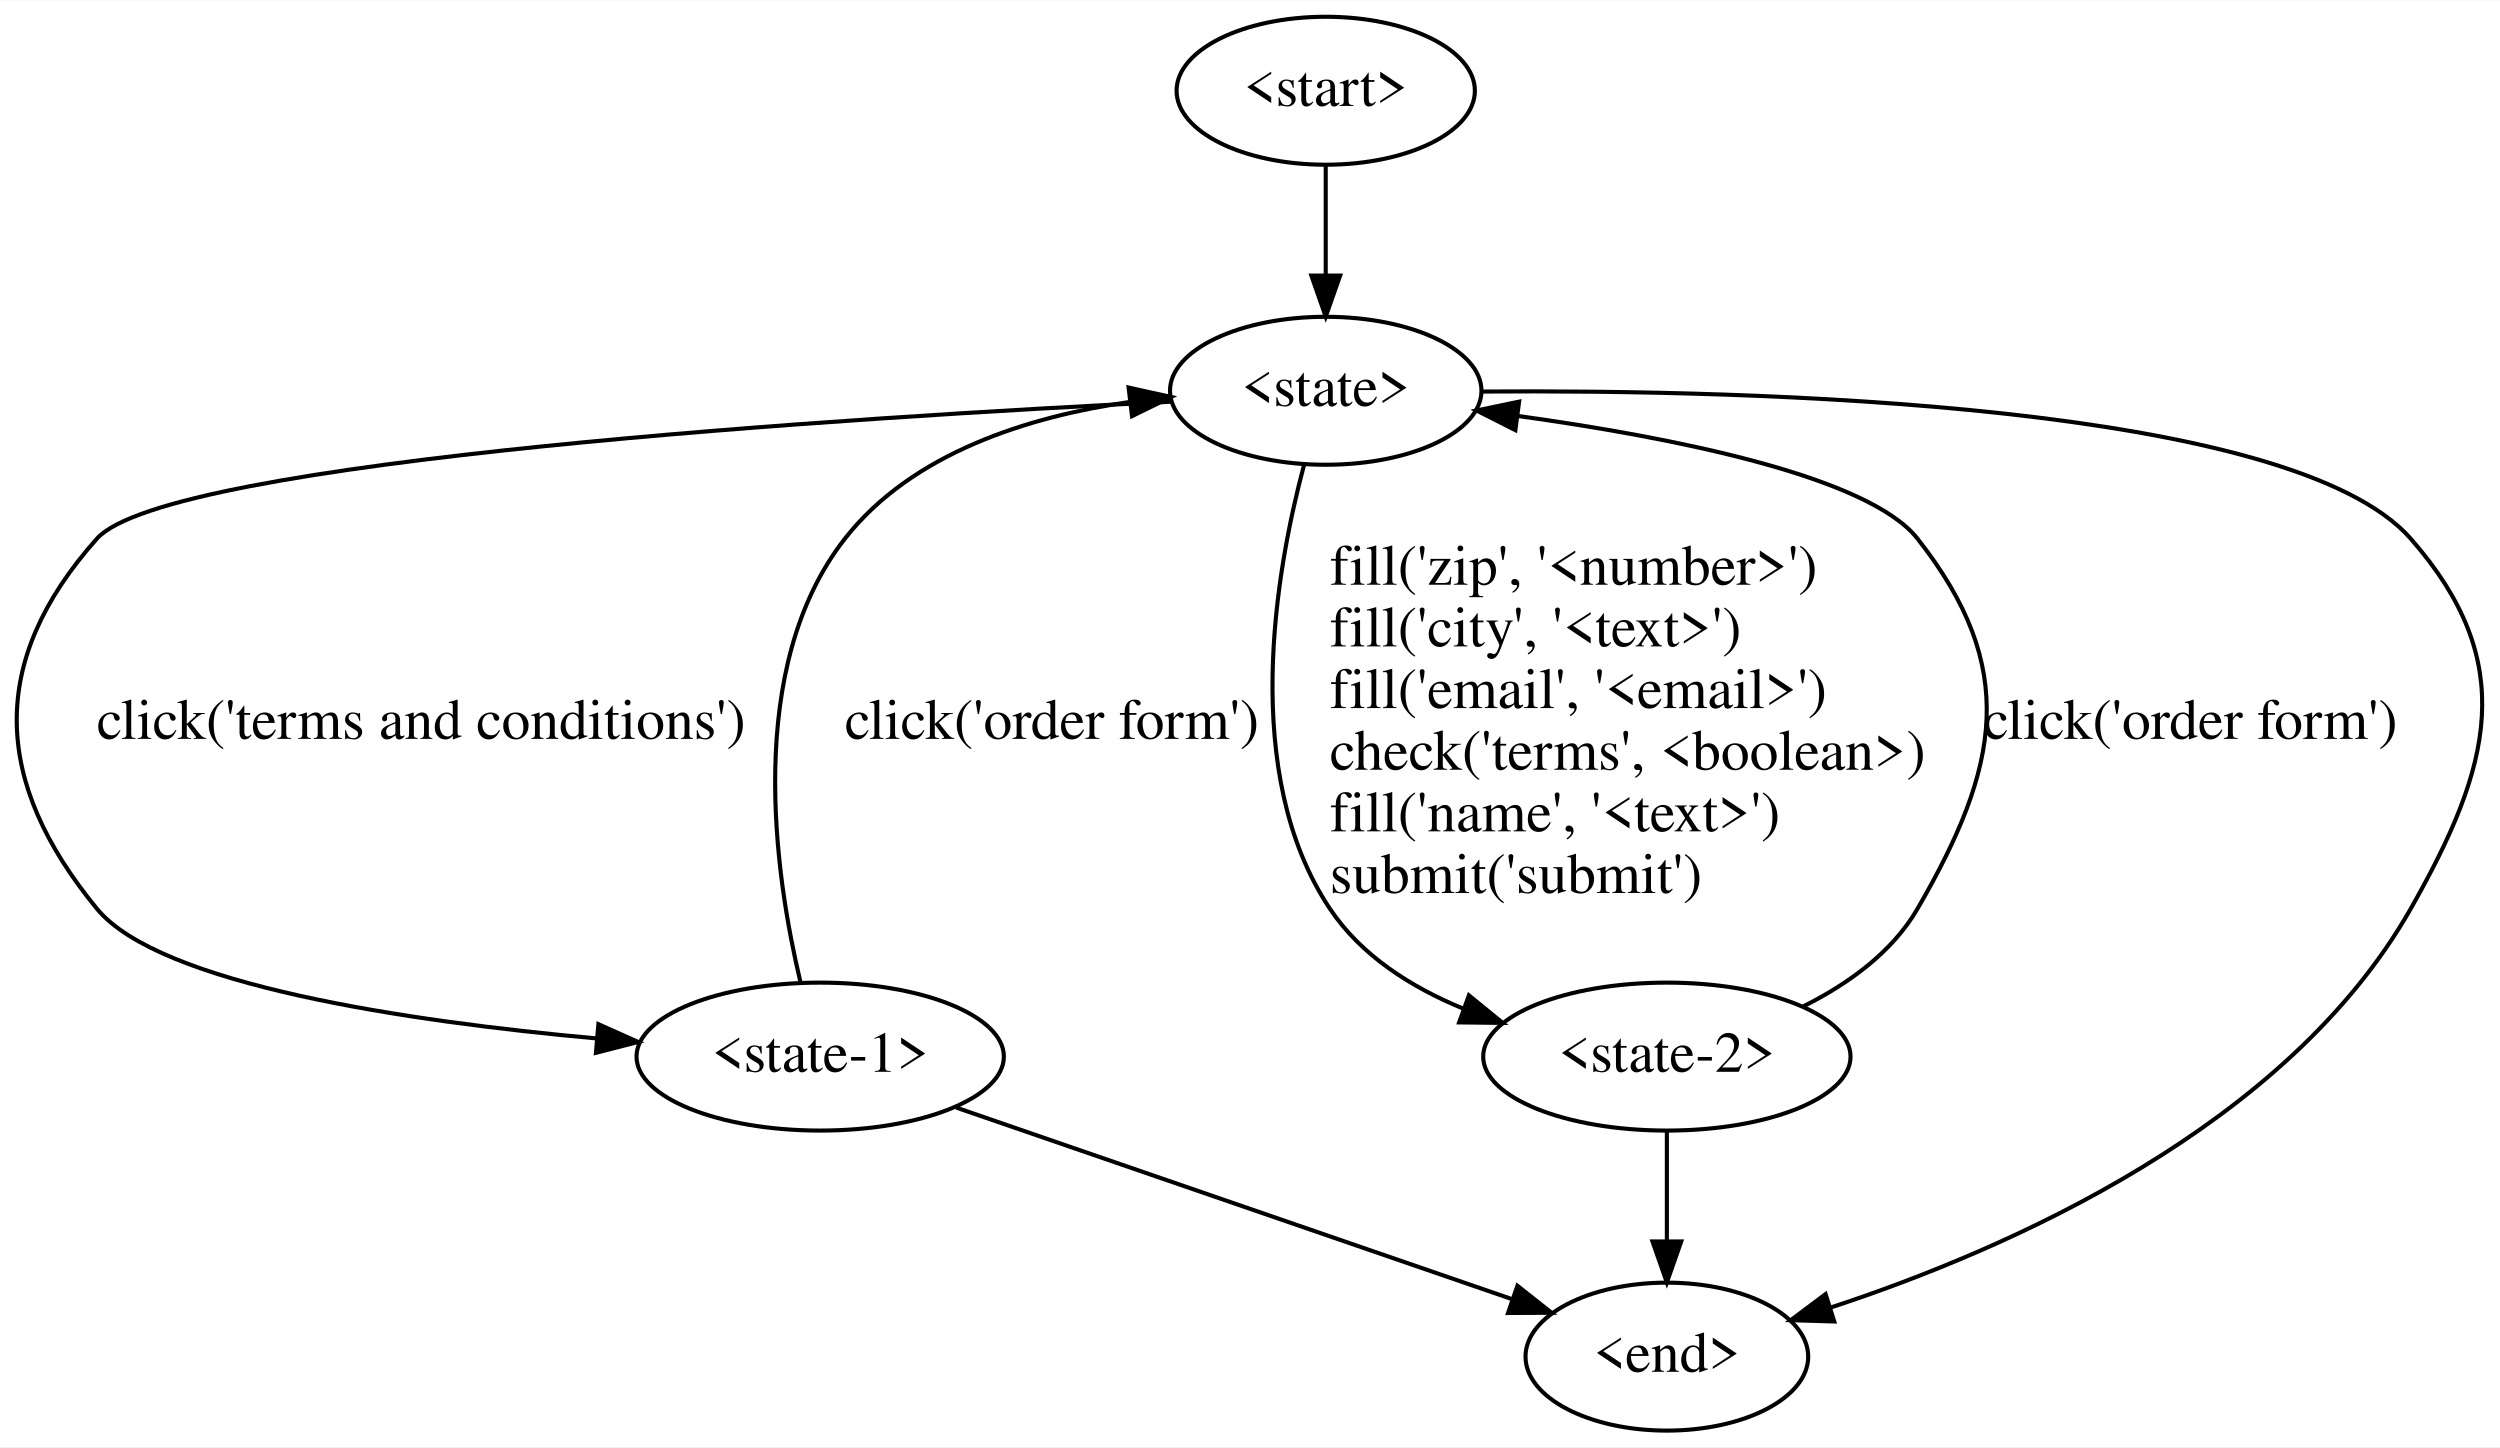
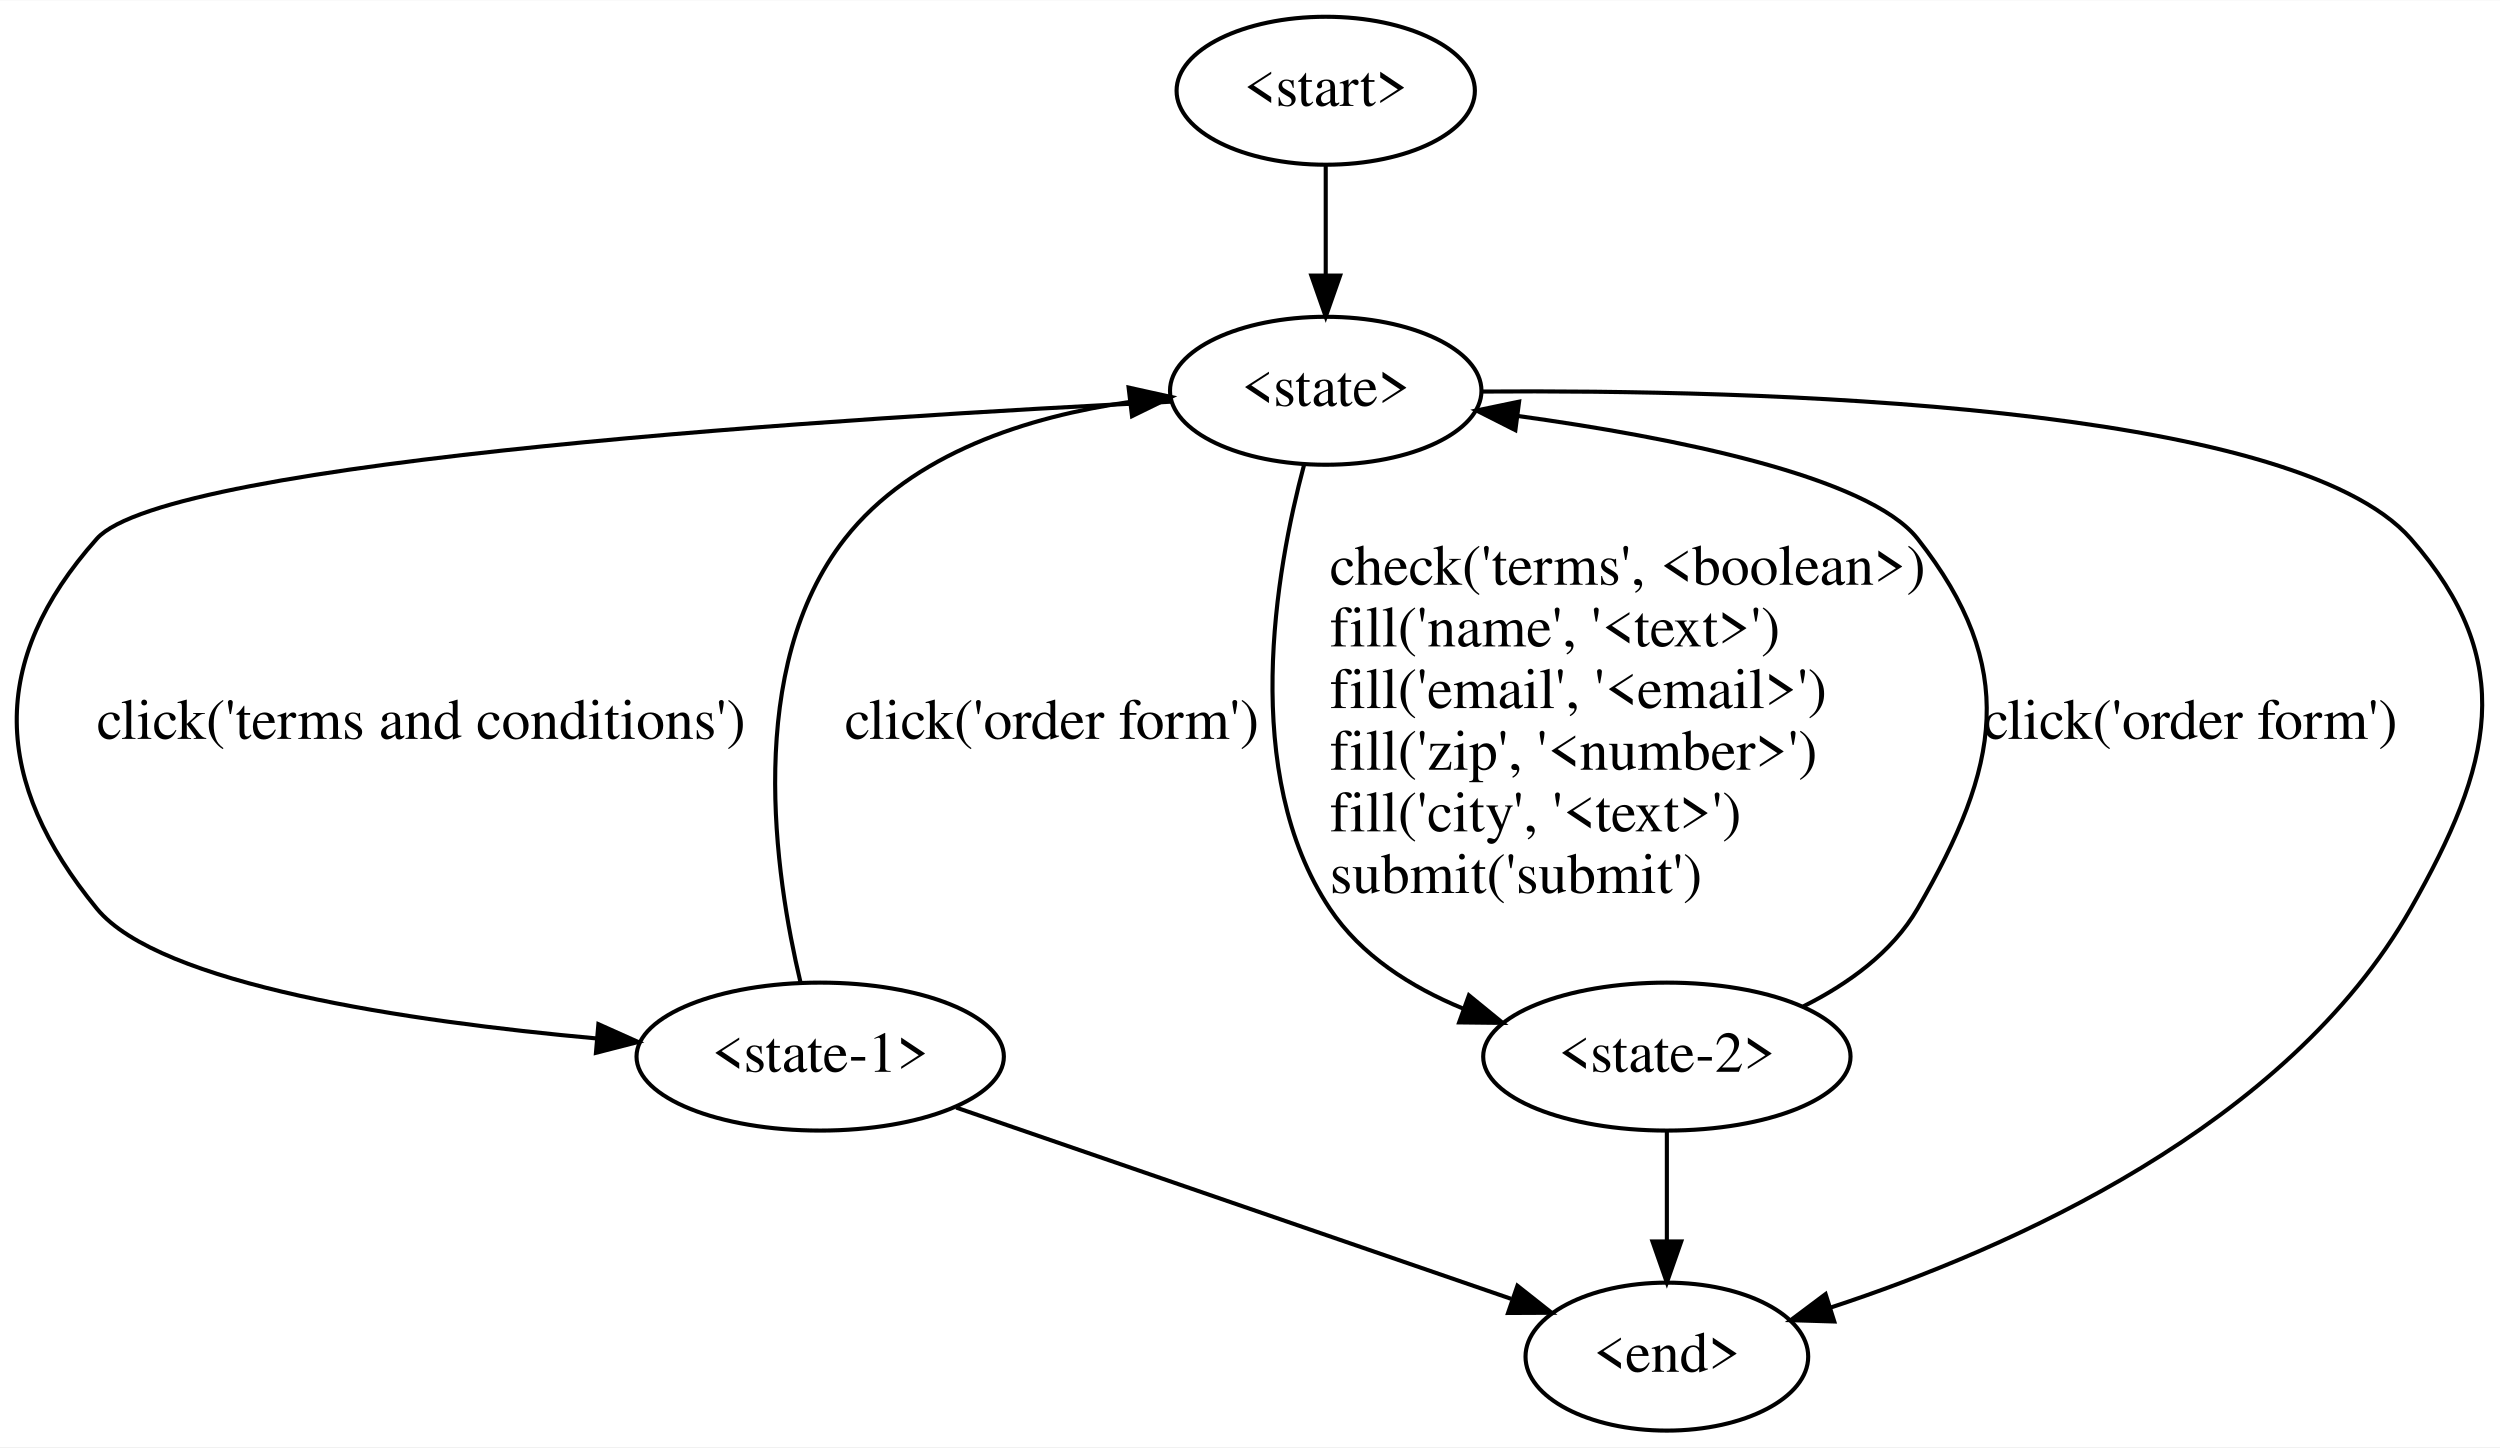
<svg xmlns="http://www.w3.org/2000/svg" width="608pt" height="352pt" viewBox="0.00 0.00 608.27 352.00">
  <g id="graph0" class="graph" transform="scale(1 1) rotate(0) translate(4 348)">
    <polygon fill="white" stroke="transparent" points="-4,4 -4,-348 604.27,-348 604.27,4 -4,4" />
    <g id="node1" class="node">
      <ellipse fill="none" stroke="black" cx="318.56" cy="-326" rx="36.29" ry="18" />
      <text text-anchor="middle" x="318.56" y="-322.3" font-family="Times,serif" font-size="14.00">&lt;start&gt;</text>
    </g>
    <g id="node2" class="node">
      <ellipse fill="none" stroke="black" cx="318.56" cy="-253" rx="37.89" ry="18" />
      <text text-anchor="middle" x="318.56" y="-249.3" font-family="Times,serif" font-size="14.00">&lt;state&gt;</text>
    </g>
    <g id="edge1" class="edge">
      <path fill="none" stroke="black" d="M318.56,-307.81C318.56,-299.79 318.56,-290.05 318.56,-281.07" />
      <polygon fill="black" stroke="black" points="322.06,-281.03 318.56,-271.03 315.06,-281.03 322.06,-281.03" />
    </g>
    <g id="node3" class="node">
      <ellipse fill="none" stroke="black" cx="195.56" cy="-91" rx="44.69" ry="18" />
      <text text-anchor="middle" x="195.56" y="-87.3" font-family="Times,serif" font-size="14.00">&lt;state-1&gt;</text>
    </g>
    <g id="edge2" class="edge">
      <path fill="none" stroke="black" d="M281.26,-250.36C204.94,-246.62 36.69,-236.25 19.56,-217 -7.03,-187.12 -5.81,-157.92 19.56,-127 34.77,-108.47 95.27,-99.57 141.13,-95.42" />
      <polygon fill="black" stroke="black" points="141.59,-98.89 151.26,-94.56 141,-91.92 141.59,-98.89" />
      <text text-anchor="start" x="19.56" y="-168.3" font-family="Times,serif" font-size="14.00">click('terms and conditions')</text>
    </g>
    <g id="node4" class="node">
      <ellipse fill="none" stroke="black" cx="401.56" cy="-91" rx="44.69" ry="18" />
      <text text-anchor="middle" x="401.56" y="-87.3" font-family="Times,serif" font-size="14.00">&lt;state-2&gt;</text>
    </g>
    <g id="edge3" class="edge">
      <path fill="none" stroke="black" d="M313.28,-234.94C306.4,-209.18 297.66,-159.87 319.56,-127 327.15,-115.61 339.29,-107.91 351.92,-102.71" />
      <polygon fill="black" stroke="black" points="353.4,-105.9 361.61,-99.2 351.02,-99.32 353.4,-105.9" />
-       <text text-anchor="start" x="319.56" y="-205.8" font-family="Times,serif" font-size="14.00">fill('zip', '&lt;number&gt;')</text>
-       <text text-anchor="start" x="319.56" y="-190.8" font-family="Times,serif" font-size="14.00">fill('city', '&lt;text&gt;')</text>
+       <text text-anchor="start" x="319.56" y="-205.8" font-family="Times,serif" font-size="14.00">check('terms', &lt;boolean&gt;)</text>
+       <text text-anchor="start" x="319.56" y="-190.8" font-family="Times,serif" font-size="14.00">fill('name', '&lt;text&gt;')</text>
      <text text-anchor="start" x="319.56" y="-175.8" font-family="Times,serif" font-size="14.00">fill('email', '&lt;email&gt;')</text>
-       <text text-anchor="start" x="319.56" y="-160.8" font-family="Times,serif" font-size="14.00">check('terms', &lt;boolean&gt;)</text>
-       <text text-anchor="start" x="319.56" y="-145.8" font-family="Times,serif" font-size="14.00">fill('name', '&lt;text&gt;')</text>
+       <text text-anchor="start" x="319.56" y="-160.8" font-family="Times,serif" font-size="14.00">fill('zip', '&lt;number&gt;')</text>
+       <text text-anchor="start" x="319.56" y="-145.8" font-family="Times,serif" font-size="14.00">fill('city', '&lt;text&gt;')</text>
      <text text-anchor="start" x="319.56" y="-130.8" font-family="Times,serif" font-size="14.00">submit('submit')</text>
    </g>
    <g id="node5" class="node">
      <ellipse fill="none" stroke="black" cx="401.56" cy="-18" rx="34.39" ry="18" />
      <text text-anchor="middle" x="401.56" y="-14.3" font-family="Times,serif" font-size="14.00">&lt;end&gt;</text>
    </g>
    <g id="edge4" class="edge">
      <path fill="none" stroke="black" d="M356.39,-252.81C422.22,-253.31 553.62,-250.04 582.56,-217 608.92,-186.91 602.31,-161.78 582.56,-127 552.47,-74.01 484.94,-44.26 441.41,-29.94" />
      <polygon fill="black" stroke="black" points="442.29,-26.55 431.7,-26.87 440.18,-33.22 442.29,-26.55" />
    </g>
    <g id="edge5" class="edge">
      <path fill="none" stroke="black" d="M190.77,-109.06C184.52,-135.27 177.06,-185.69 201.56,-217 217.93,-237.91 246.28,-246.74 270.98,-250.3" />
      <polygon fill="black" stroke="black" points="270.6,-253.78 280.94,-251.49 271.43,-246.83 270.6,-253.78" />
      <text text-anchor="start" x="201.56" y="-168.3" font-family="Times,serif" font-size="14.00">click('order form')</text>
    </g>
    <g id="edge6" class="edge">
      <path fill="none" stroke="black" d="M228.66,-78.59C265.51,-65.89 324.98,-45.4 363.67,-32.06" />
      <polygon fill="black" stroke="black" points="365.2,-35.24 373.51,-28.67 362.92,-28.62 365.2,-35.24" />
    </g>
    <g id="edge7" class="edge">
      <path fill="none" stroke="black" d="M434.77,-103.22C445.58,-108.63 456.38,-116.33 462.56,-127 482.61,-161.61 487.28,-185.55 462.56,-217 450.57,-232.25 402.73,-241.68 365.44,-246.85" />
      <polygon fill="black" stroke="black" points="364.7,-243.42 355.24,-248.2 365.61,-250.36 364.7,-243.42" />
      <text text-anchor="start" x="478.56" y="-168.3" font-family="Times,serif" font-size="14.00">click('order form')</text>
    </g>
    <g id="edge8" class="edge">
      <path fill="none" stroke="black" d="M401.56,-72.81C401.56,-64.79 401.56,-55.05 401.56,-46.07" />
      <polygon fill="black" stroke="black" points="405.06,-46.03 401.56,-36.03 398.06,-46.03 405.06,-46.03" />
    </g>
  </g>
</svg>
